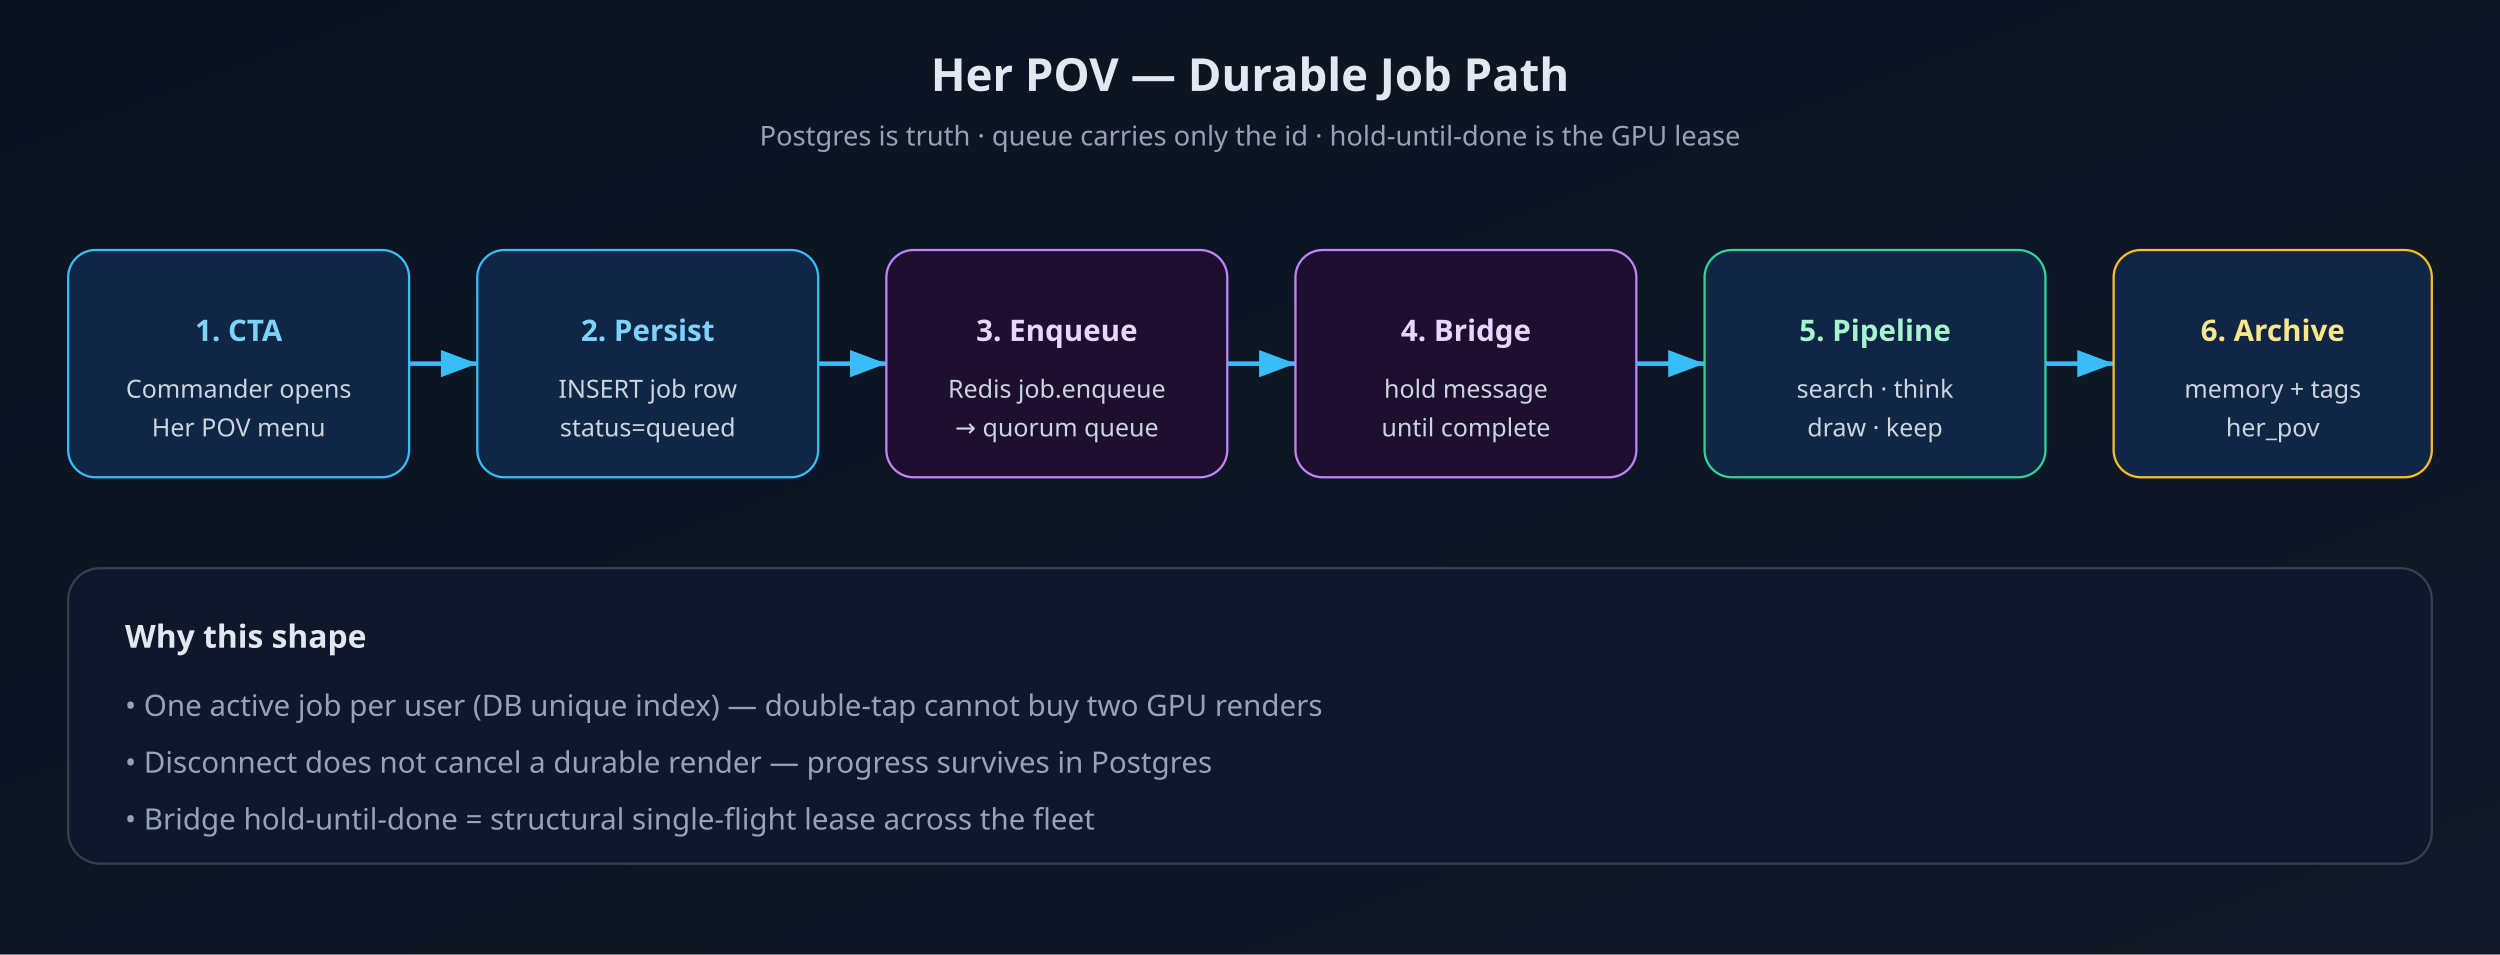
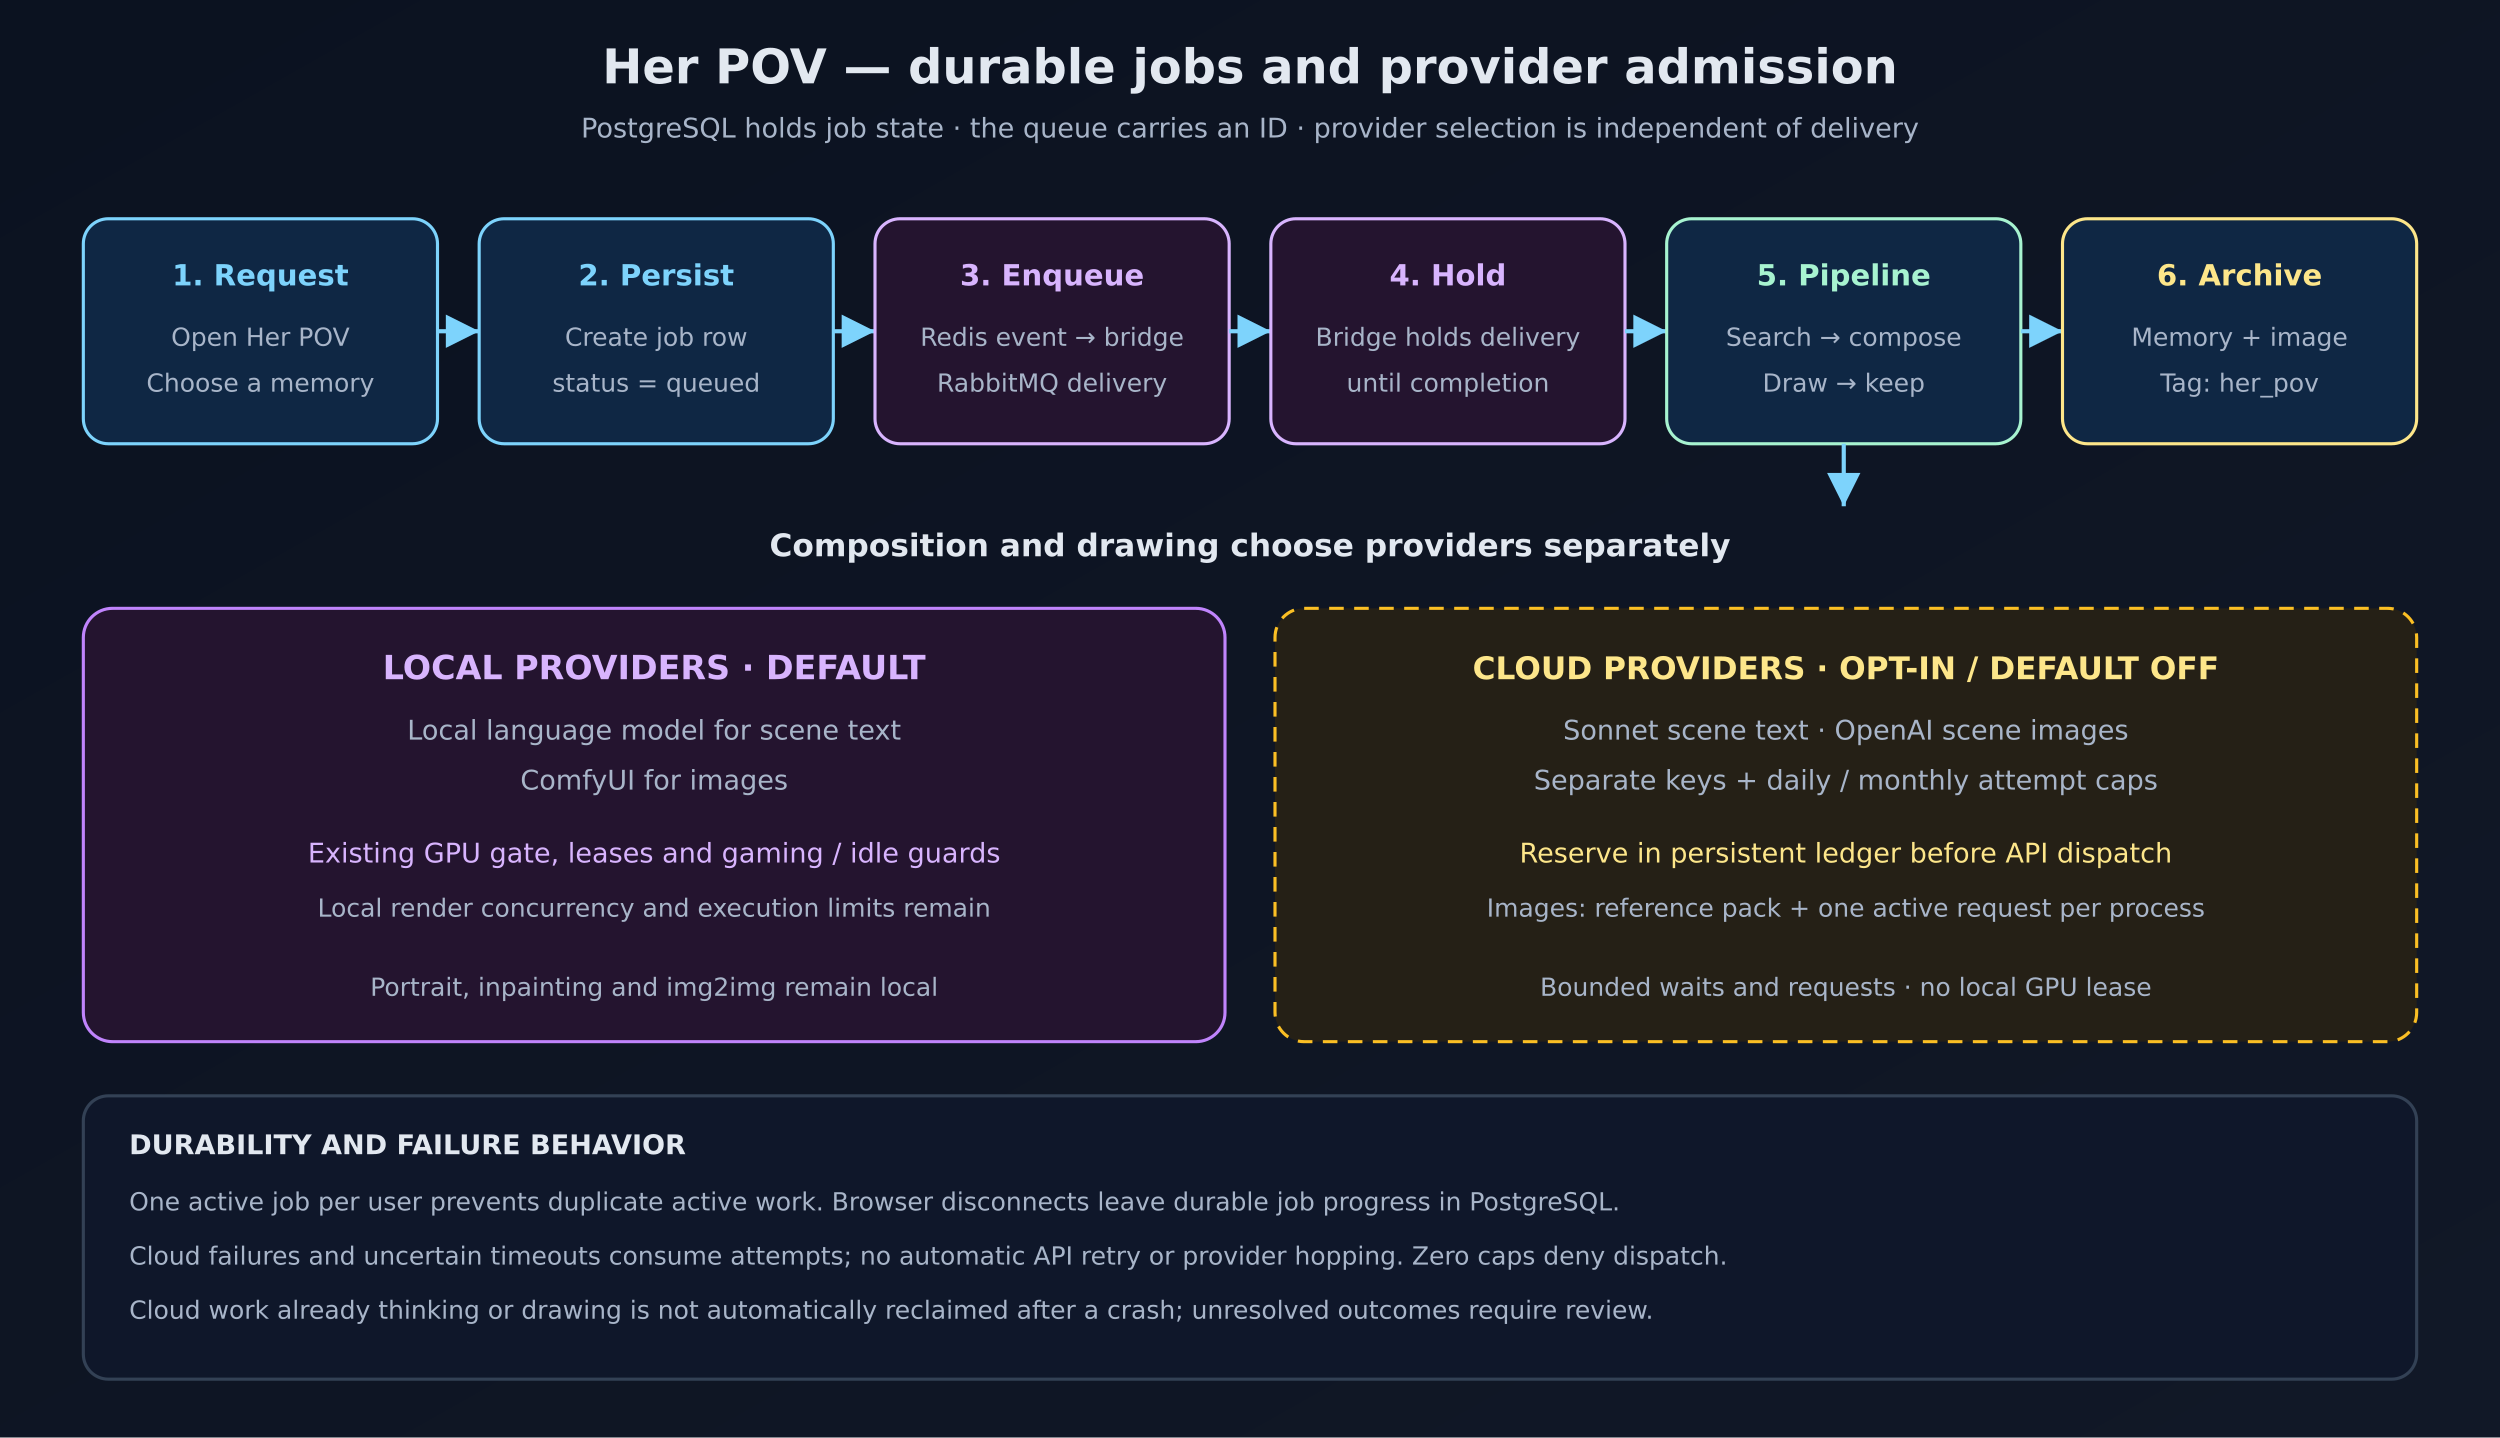
- <svg xmlns="http://www.w3.org/2000/svg" width="1100" height="420" viewBox="0 0 1100 420">
+ <svg xmlns="http://www.w3.org/2000/svg" width="1200" height="690" viewBox="0 0 1200 690" role="img" aria-labelledby="title desc">
  <defs>
-     <linearGradient id="bg2" x1="0" y1="0" x2="1" y2="1">
-       <stop offset="0%" stop-color="#0b1220" />
-       <stop offset="100%" stop-color="#111827" />
+     <linearGradient id="bg" x1="0" y1="0" x2="1" y2="1">
+       <stop offset="0" stop-color="#0b1220" />
+       <stop offset="1" stop-color="#111827" />
    </linearGradient>
-     <marker id="a2" markerWidth="10" markerHeight="10" refX="8" refY="3" orient="auto">
-       <path d="M0,0 L8,3 L0,6 Z" fill="#38bdf8" />
+     <marker id="arrow" markerWidth="9" markerHeight="9" refX="8" refY="4" orient="auto">
+       <path d="M0,0 L8,4 L0,8 Z" fill="#7dd3fc" />
    </marker>
  </defs>
-   <rect width="1100" height="420" fill="url(#bg2)" />
-   <text x="550" y="40" text-anchor="middle" fill="#e2e8f0" font-family="ui-sans-serif, system-ui, sans-serif" font-size="20" font-weight="700">Her POV — Durable Job Path</text>
-   <text x="550" y="64" text-anchor="middle" fill="#94a3b8" font-family="ui-sans-serif, system-ui, sans-serif" font-size="12">Postgres is truth · queue carries only the id · hold-until-done is the GPU lease</text>
-   <g font-family="ui-sans-serif, system-ui, sans-serif">
-     <rect x="30" y="110" width="150" height="100" rx="12" fill="#0f2744" stroke="#38bdf8" />
-     <text x="105" y="150" text-anchor="middle" fill="#7dd3fc" font-size="13" font-weight="700">1. CTA</text>
-     <text x="105" y="175" text-anchor="middle" fill="#cbd5e1" font-size="11">Commander opens</text>
-     <text x="105" y="192" text-anchor="middle" fill="#cbd5e1" font-size="11">Her POV menu</text>
-     <line x1="180" y1="160" x2="210" y2="160" stroke="#38bdf8" stroke-width="2" marker-end="url(#a2)" />
-     <rect x="210" y="110" width="150" height="100" rx="12" fill="#0f2744" stroke="#38bdf8" />
-     <text x="285" y="150" text-anchor="middle" fill="#7dd3fc" font-size="13" font-weight="700">2. Persist</text>
-     <text x="285" y="175" text-anchor="middle" fill="#cbd5e1" font-size="11">INSERT job row</text>
-     <text x="285" y="192" text-anchor="middle" fill="#cbd5e1" font-size="11">status=queued</text>
-     <line x1="360" y1="160" x2="390" y2="160" stroke="#38bdf8" stroke-width="2" marker-end="url(#a2)" />
-     <rect x="390" y="110" width="150" height="100" rx="12" fill="#1f0f2e" stroke="#c084fc" />
-     <text x="465" y="150" text-anchor="middle" fill="#e9d5ff" font-size="13" font-weight="700">3. Enqueue</text>
-     <text x="465" y="175" text-anchor="middle" fill="#cbd5e1" font-size="11">Redis job.enqueue</text>
-     <text x="465" y="192" text-anchor="middle" fill="#cbd5e1" font-size="11">→ quorum queue</text>
-     <line x1="540" y1="160" x2="570" y2="160" stroke="#38bdf8" stroke-width="2" marker-end="url(#a2)" />
-     <rect x="570" y="110" width="150" height="100" rx="12" fill="#1f0f2e" stroke="#c084fc" />
-     <text x="645" y="150" text-anchor="middle" fill="#e9d5ff" font-size="13" font-weight="700">4. Bridge</text>
-     <text x="645" y="175" text-anchor="middle" fill="#cbd5e1" font-size="11">hold message</text>
-     <text x="645" y="192" text-anchor="middle" fill="#cbd5e1" font-size="11">until complete</text>
-     <line x1="720" y1="160" x2="750" y2="160" stroke="#38bdf8" stroke-width="2" marker-end="url(#a2)" />
-     <rect x="750" y="110" width="150" height="100" rx="12" fill="#0f2744" stroke="#34d399" />
-     <text x="825" y="150" text-anchor="middle" fill="#a7f3d0" font-size="13" font-weight="700">5. Pipeline</text>
-     <text x="825" y="175" text-anchor="middle" fill="#cbd5e1" font-size="11">search · think</text>
-     <text x="825" y="192" text-anchor="middle" fill="#cbd5e1" font-size="11">draw · keep</text>
-     <line x1="900" y1="160" x2="930" y2="160" stroke="#38bdf8" stroke-width="2" marker-end="url(#a2)" />
-     <rect x="930" y="110" width="140" height="100" rx="12" fill="#0f2744" stroke="#fbbf24" />
-     <text x="1000" y="150" text-anchor="middle" fill="#fde68a" font-size="13" font-weight="700">6. Archive</text>
-     <text x="1000" y="175" text-anchor="middle" fill="#cbd5e1" font-size="11">memory + tags</text>
-     <text x="1000" y="192" text-anchor="middle" fill="#cbd5e1" font-size="11">her_pov</text>
+   <rect width="1200" height="690" fill="url(#bg)" />
+   <g font-family="DejaVu Sans, sans-serif">
+     <text x="600" y="40" text-anchor="middle" fill="#e2e8f0" font-size="23" font-weight="700">Her POV — durable jobs and provider admission</text>
+     <text x="600" y="66" text-anchor="middle" fill="#a8b5c9" font-size="13" font-weight="400">PostgreSQL holds job state · the queue carries an ID · provider selection is independent of delivery</text>
+     <rect x="40" y="105" width="170" height="108" rx="12" fill="#0f2744" stroke="#7dd3fc" stroke-width="1.5" />
+     <text x="125" y="137" text-anchor="middle" fill="#7dd3fc" font-size="14" font-weight="700">1. Request</text>
+     <text x="125" y="166" text-anchor="middle" fill="#a8b5c9" font-size="12" font-weight="400">Open Her POV</text>
+     <text x="125" y="188" text-anchor="middle" fill="#a8b5c9" font-size="12" font-weight="400">Choose a memory</text>
+     <path d="M210,159 L230,159" fill="none" stroke="#7dd3fc" stroke-width="2" marker-end="url(#arrow)" />
+     <rect x="230" y="105" width="170" height="108" rx="12" fill="#0f2744" stroke="#7dd3fc" stroke-width="1.5" />
+     <text x="315" y="137" text-anchor="middle" fill="#7dd3fc" font-size="14" font-weight="700">2. Persist</text>
+     <text x="315" y="166" text-anchor="middle" fill="#a8b5c9" font-size="12" font-weight="400">Create job row</text>
+     <text x="315" y="188" text-anchor="middle" fill="#a8b5c9" font-size="12" font-weight="400">status = queued</text>
+     <path d="M400,159 L420,159" fill="none" stroke="#7dd3fc" stroke-width="2" marker-end="url(#arrow)" />
+     <rect x="420" y="105" width="170" height="108" rx="12" fill="#24142f" stroke="#d8b4fe" stroke-width="1.5" />
+     <text x="505" y="137" text-anchor="middle" fill="#d8b4fe" font-size="14" font-weight="700">3. Enqueue</text>
+     <text x="505" y="166" text-anchor="middle" fill="#a8b5c9" font-size="12" font-weight="400">Redis event → bridge</text>
+     <text x="505" y="188" text-anchor="middle" fill="#a8b5c9" font-size="12" font-weight="400">RabbitMQ delivery</text>
+     <path d="M590,159 L610,159" fill="none" stroke="#7dd3fc" stroke-width="2" marker-end="url(#arrow)" />
+     <rect x="610" y="105" width="170" height="108" rx="12" fill="#24142f" stroke="#d8b4fe" stroke-width="1.5" />
+     <text x="695" y="137" text-anchor="middle" fill="#d8b4fe" font-size="14" font-weight="700">4. Hold</text>
+     <text x="695" y="166" text-anchor="middle" fill="#a8b5c9" font-size="12" font-weight="400">Bridge holds delivery</text>
+     <text x="695" y="188" text-anchor="middle" fill="#a8b5c9" font-size="12" font-weight="400">until completion</text>
+     <path d="M780,159 L800,159" fill="none" stroke="#7dd3fc" stroke-width="2" marker-end="url(#arrow)" />
+     <rect x="800" y="105" width="170" height="108" rx="12" fill="#0f2744" stroke="#a7f3d0" stroke-width="1.5" />
+     <text x="885" y="137" text-anchor="middle" fill="#a7f3d0" font-size="14" font-weight="700">5. Pipeline</text>
+     <text x="885" y="166" text-anchor="middle" fill="#a8b5c9" font-size="12" font-weight="400">Search → compose</text>
+     <text x="885" y="188" text-anchor="middle" fill="#a8b5c9" font-size="12" font-weight="400">Draw → keep</text>
+     <path d="M970,159 L990,159" fill="none" stroke="#7dd3fc" stroke-width="2" marker-end="url(#arrow)" />
+     <rect x="990" y="105" width="170" height="108" rx="12" fill="#0f2744" stroke="#fde68a" stroke-width="1.5" />
+     <text x="1075" y="137" text-anchor="middle" fill="#fde68a" font-size="14" font-weight="700">6. Archive</text>
+     <text x="1075" y="166" text-anchor="middle" fill="#a8b5c9" font-size="12" font-weight="400">Memory + image</text>
+     <text x="1075" y="188" text-anchor="middle" fill="#a8b5c9" font-size="12" font-weight="400">Tag: her_pov</text>
+     <path d="M885,213 L885,243" fill="none" stroke="#7dd3fc" stroke-width="2" marker-end="url(#arrow)" />
+     <text x="600" y="267" text-anchor="middle" fill="#e2e8f0" font-size="15" font-weight="700">Composition and drawing choose providers separately</text>
+     <rect x="40" y="292" width="548" height="208" rx="14" fill="#24142f" stroke="#c084fc" stroke-width="1.5" />
+     <text x="314" y="326" text-anchor="middle" fill="#d8b4fe" font-size="16" font-weight="700">LOCAL PROVIDERS · DEFAULT</text>
+     <text x="314" y="355" text-anchor="middle" fill="#a8b5c9" font-size="13" font-weight="400">Local language model for scene text</text>
+     <text x="314" y="379" text-anchor="middle" fill="#a8b5c9" font-size="13" font-weight="400">ComfyUI for images</text>
+     <text x="314" y="414" text-anchor="middle" fill="#d8b4fe" font-size="13" font-weight="400">Existing GPU gate, leases and gaming / idle guards</text>
+     <text x="314" y="440" text-anchor="middle" fill="#a8b5c9" font-size="12" font-weight="400">Local render concurrency and execution limits remain</text>
+     <text x="314" y="478" text-anchor="middle" fill="#a8b5c9" font-size="12" font-weight="400">Portrait, inpainting and img2img remain local</text>
+     <rect x="612" y="292" width="548" height="208" rx="14" fill="#252016" stroke="#fbbf24" stroke-width="1.5" stroke-dasharray="7 5" />
+     <text x="886" y="326" text-anchor="middle" fill="#fde68a" font-size="15" font-weight="700">CLOUD PROVIDERS · OPT-IN / DEFAULT OFF</text>
+     <text x="886" y="355" text-anchor="middle" fill="#a8b5c9" font-size="13" font-weight="400">Sonnet scene text · OpenAI scene images</text>
+     <text x="886" y="379" text-anchor="middle" fill="#a8b5c9" font-size="13" font-weight="400">Separate keys + daily / monthly attempt caps</text>
+     <text x="886" y="414" text-anchor="middle" fill="#fde68a" font-size="13" font-weight="400">Reserve in persistent ledger before API dispatch</text>
+     <text x="886" y="440" text-anchor="middle" fill="#a8b5c9" font-size="12" font-weight="400">Images: reference pack + one active request per process</text>
+     <text x="886" y="478" text-anchor="middle" fill="#a8b5c9" font-size="12" font-weight="400">Bounded waits and requests · no local GPU lease</text>
+     <rect x="40" y="526" width="1120" height="136" rx="12" fill="#0f172a" stroke="#334155" stroke-width="1.5" />
+     <text x="62" y="554" text-anchor="start" fill="#e2e8f0" font-size="13" font-weight="700">DURABILITY AND FAILURE BEHAVIOR</text>
+     <text x="62" y="581" text-anchor="start" fill="#a8b5c9" font-size="12" font-weight="400">One active job per user prevents duplicate active work. Browser disconnects leave durable job progress in PostgreSQL.</text>
+     <text x="62" y="607" text-anchor="start" fill="#a8b5c9" font-size="12" font-weight="400">Cloud failures and uncertain timeouts consume attempts; no automatic API retry or provider hopping. Zero caps deny dispatch.</text>
+     <text x="62" y="633" text-anchor="start" fill="#a8b5c9" font-size="12" font-weight="400">Cloud work already thinking or drawing is not automatically reclaimed after a crash; unresolved outcomes require review.</text>
  </g>
-   <rect x="30" y="250" width="1040" height="130" rx="14" fill="#0f172a" stroke="#334155" />
-   <text x="55" y="285" fill="#e2e8f0" font-family="ui-sans-serif, system-ui, sans-serif" font-size="14" font-weight="600">Why this shape</text>
-   <text x="55" y="315" fill="#94a3b8" font-family="ui-sans-serif, system-ui, sans-serif" font-size="13">• One active job per user (DB unique index) — double-tap cannot buy two GPU renders</text>
-   <text x="55" y="340" fill="#94a3b8" font-family="ui-sans-serif, system-ui, sans-serif" font-size="13">• Disconnect does not cancel a durable render — progress survives in Postgres</text>
-   <text x="55" y="365" fill="#94a3b8" font-family="ui-sans-serif, system-ui, sans-serif" font-size="13">• Bridge hold-until-done = structural single-flight lease across the fleet</text>
</svg>
